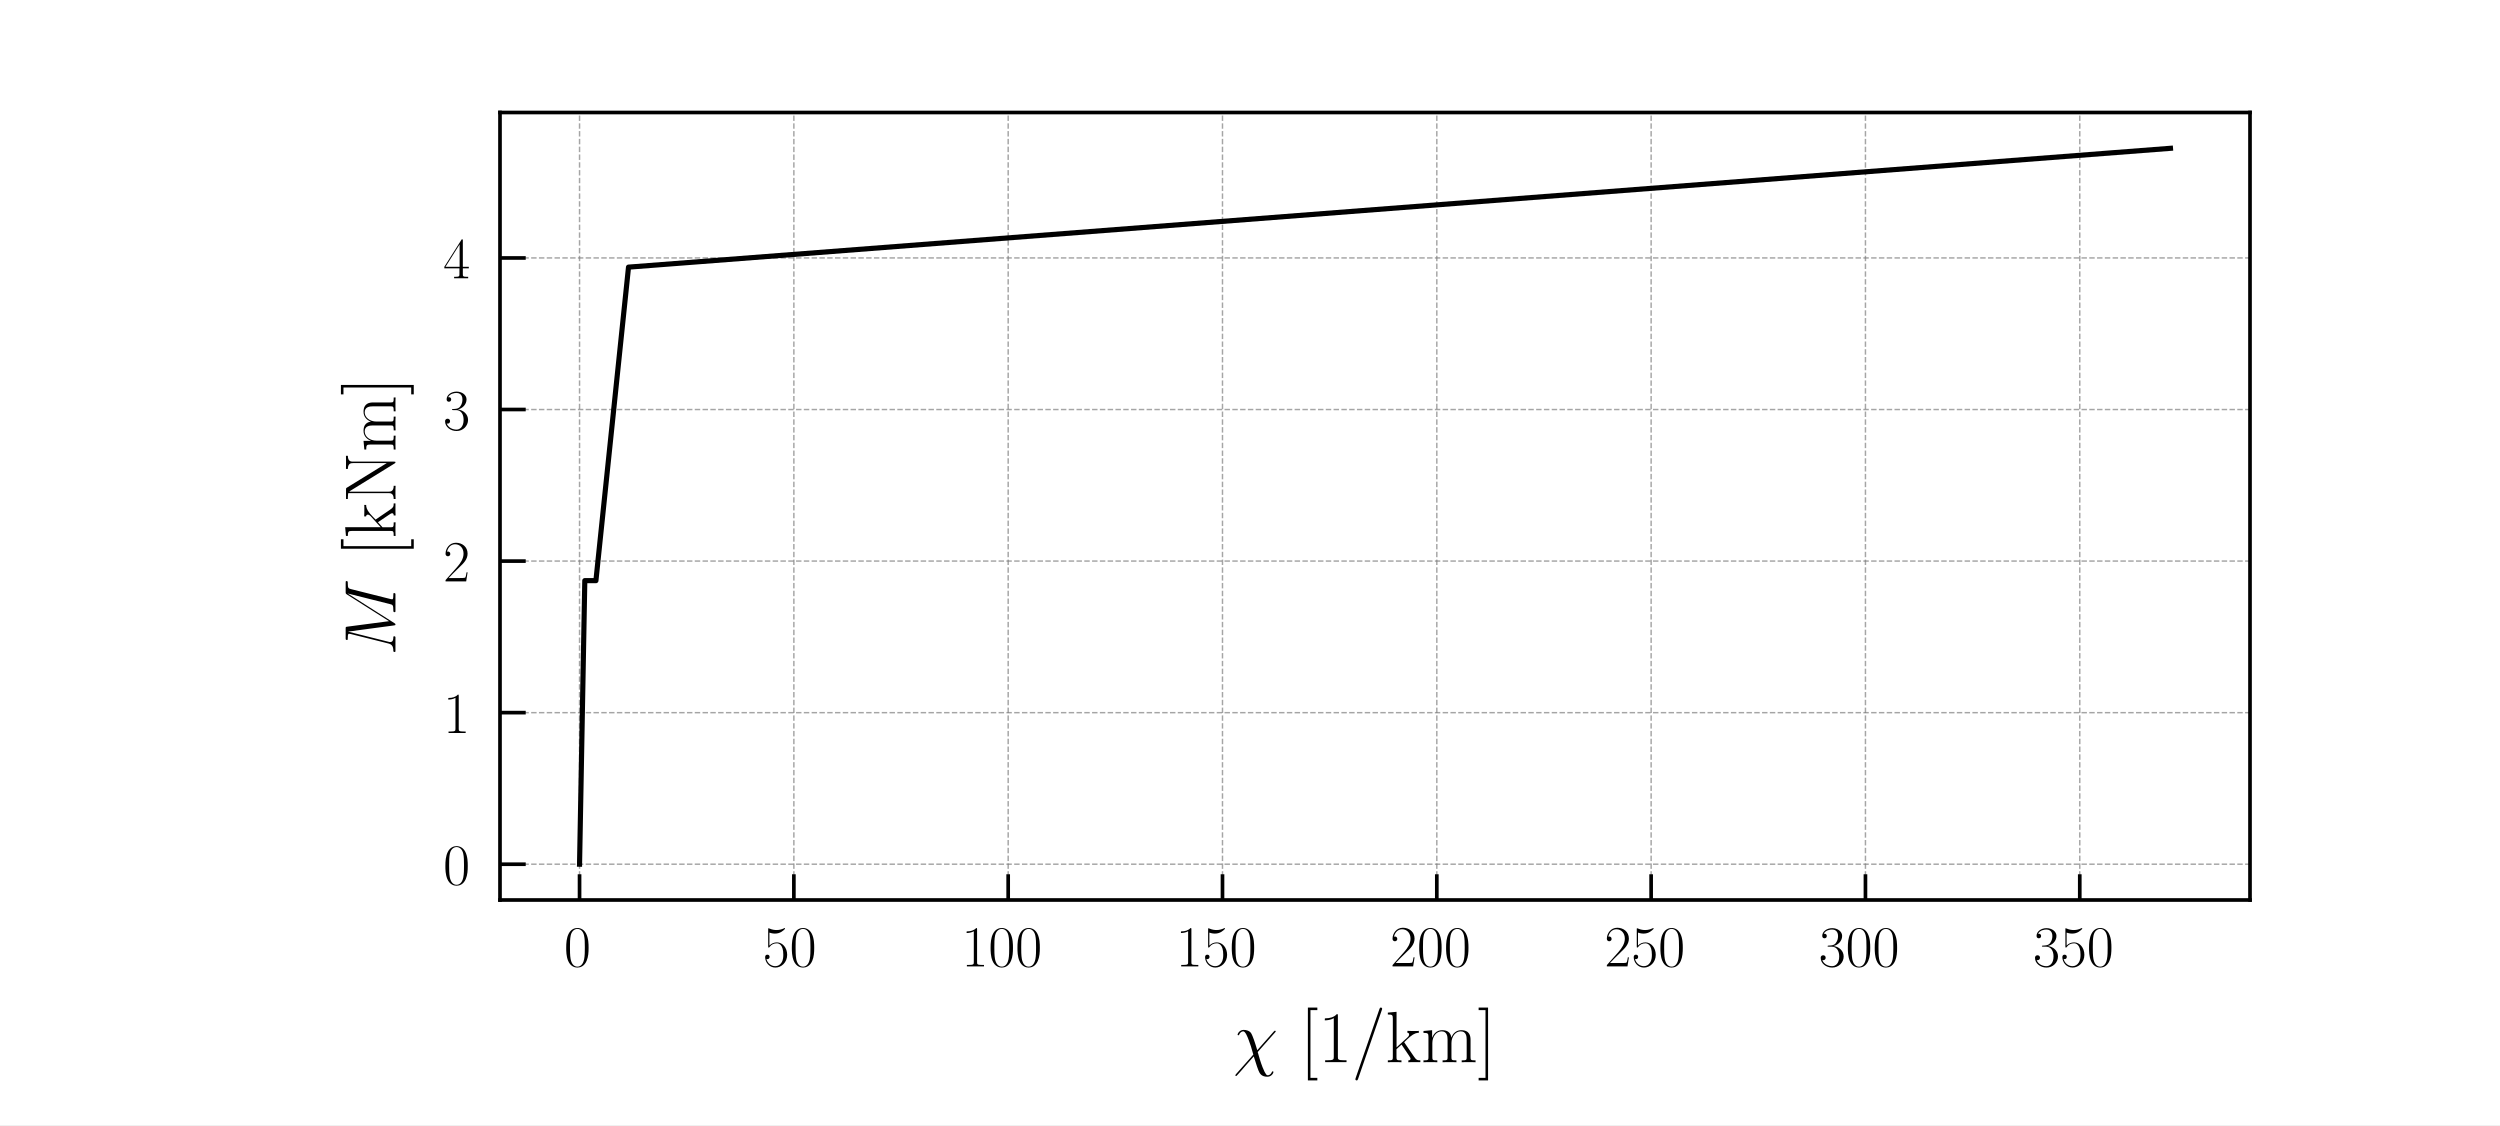
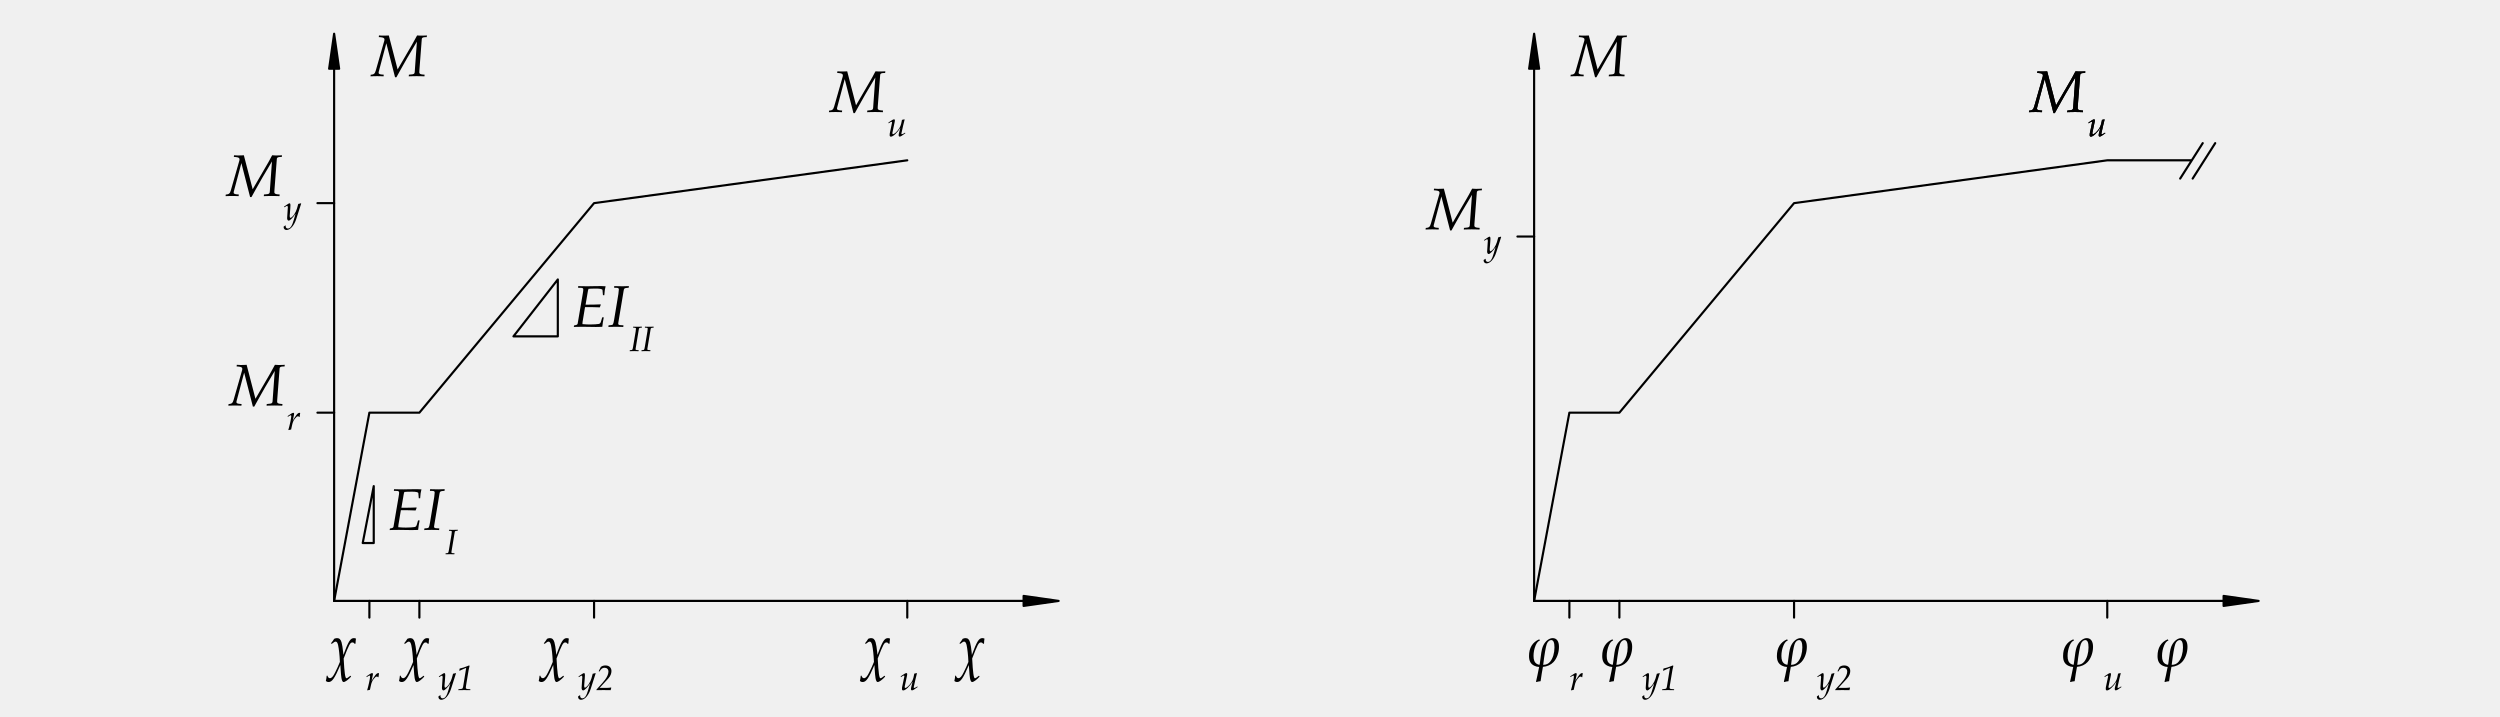
- <svg xmlns="http://www.w3.org/2000/svg" xmlns:xlink="http://www.w3.org/1999/xlink" width="340.157pt" height="153.071pt" viewBox="0 0 340.157 153.071" version="1.1">
-   <defs>
-     <style type="text/css">*{stroke-linejoin: round; stroke-linecap: butt}</style>
+ <svg xmlns="http://www.w3.org/2000/svg" version="1.1" id="svg1" width="566.929" height="162.52" viewBox="0 0 566.929 162.52">
+   <defs id="defs1">
+     <clipPath clipPathUnits="userSpaceOnUse" id="clipPath2">
+       <path d="M -0.004,-0.001 V 121.891 H 425.201 V -0.001 H -0.004" transform="matrix(1,0,0,-1,-63.20454,108.939)" clip-rule="evenodd" id="path2" />
+     </clipPath>
+     <clipPath clipPathUnits="userSpaceOnUse" id="clipPath3">
+       <path d="M -0.004,-0.001 V 121.891 H 425.201 V -0.001 H -0.004" transform="matrix(1,0,0,-1,-163.1266,8.656028)" clip-rule="evenodd" id="path3" />
+     </clipPath>
+     <clipPath clipPathUnits="userSpaceOnUse" id="clipPath4">
+       <path d="M -0.004,-0.001 V 121.891 H 425.201 V -0.001 H -0.004" transform="matrix(1,0,0,-1,-242.6474,82.88187)" clip-rule="evenodd" id="path4" />
+     </clipPath>
+     <clipPath clipPathUnits="userSpaceOnUse" id="clipPath5">
+       <path d="M -0.004,-0.001 V 121.891 H 425.201 V -0.001 H -0.004" transform="matrix(1,0,0,-1,-252.3827,78.748)" clip-rule="evenodd" id="path5" />
+     </clipPath>
+     <clipPath clipPathUnits="userSpaceOnUse" id="clipPath6">
+       <path d="M -0.004,-0.001 V 121.891 H 425.201 V -0.001 H -0.004" transform="matrix(1,0,0,-1,-366.5124,8.656028)" clip-rule="evenodd" id="path6" />
+     </clipPath>
+     <clipPath clipPathUnits="userSpaceOnUse" id="clipPath7">
+       <path d="M -0.004,-0.001 V 121.891 H 425.201 V -0.001 H -0.004" transform="matrix(1,0,0,-1,-141.1694,102.8397)" clip-rule="evenodd" id="path7" />
+     </clipPath>
+     <clipPath clipPathUnits="userSpaceOnUse" id="clipPath8">
+       <path d="M -0.004,-0.001 V 121.891 H 425.201 V -0.001 H -0.004" transform="matrix(1,0,0,-1,-150.9047,98.70586)" clip-rule="evenodd" id="path8" />
+     </clipPath>
+     <clipPath clipPathUnits="userSpaceOnUse" id="clipPath9">
+       <path d="M -0.004,-0.001 V 121.891 H 425.201 V -0.001 H -0.004" transform="matrix(1,0,0,-1,-267.299,108.939)" clip-rule="evenodd" id="path9" />
+     </clipPath>
+     <clipPath clipPathUnits="userSpaceOnUse" id="clipPath10">
+       <path d="M -0.004,-0.001 V 121.891 H 425.201 V -0.001 H -0.004" transform="matrix(1,0,0,-1,-345.2639,102.8397)" clip-rule="evenodd" id="path10" />
+     </clipPath>
+     <clipPath clipPathUnits="userSpaceOnUse" id="clipPath11">
+       <path d="M -0.004,-0.001 V 121.891 H 425.201 V -0.001 H -0.004" transform="matrix(1,0,0,-1,-354.9992,98.70586)" clip-rule="evenodd" id="path11" />
+     </clipPath>
+     <clipPath clipPathUnits="userSpaceOnUse" id="clipPath12">
+       <path d="M -0.004,-0.001 V 121.891 H 425.201 V -0.001 H -0.004" transform="matrix(1,0,0,-1,-65.97496,31.76774)" clip-rule="evenodd" id="path12" />
+     </clipPath>
+     <clipPath clipPathUnits="userSpaceOnUse" id="clipPath13">
+       <path d="M -0.004,-0.001 V 121.891 H 425.201 V -0.001 H -0.004" transform="matrix(1,0,0,-1,-75.73037,27.63388)" clip-rule="evenodd" id="path13" />
+     </clipPath>
+     <clipPath clipPathUnits="userSpaceOnUse" id="clipPath14">
+       <path d="M -0.004,-0.001 V 121.891 H 425.201 V -0.001 H -0.004" transform="matrix(1,0,0,-1,-56.23153,8.656028)" clip-rule="evenodd" id="path14" />
+     </clipPath>
+     <clipPath clipPathUnits="userSpaceOnUse" id="clipPath15">
+       <path d="M -0.004,-0.001 V 121.891 H 425.201 V -0.001 H -0.004" transform="matrix(1,0,0,-1,-62.16719,4.52217)" clip-rule="evenodd" id="path15" />
+     </clipPath>
+     <clipPath clipPathUnits="userSpaceOnUse" id="clipPath16">
+       <path d="M -0.004,-0.001 V 121.891 H 425.201 V -0.001 H -0.004" transform="matrix(1,0,0,-1,-68.68034,8.656028)" clip-rule="evenodd" id="path16" />
+     </clipPath>
+     <clipPath clipPathUnits="userSpaceOnUse" id="clipPath17">
+       <path d="M -0.004,-0.001 V 121.891 H 425.201 V -0.001 H -0.004" transform="matrix(1,0,0,-1,-74.61601,4.52217)" clip-rule="evenodd" id="path17" />
+     </clipPath>
+     <clipPath clipPathUnits="userSpaceOnUse" id="clipPath18">
+       <path d="M -0.004,-0.001 V 121.891 H 425.201 V -0.001 H -0.004" transform="matrix(1,0,0,-1,-92.43646,8.656028)" clip-rule="evenodd" id="path18" />
+     </clipPath>
+     <clipPath clipPathUnits="userSpaceOnUse" id="clipPath19">
+       <path d="M -0.004,-0.001 V 121.891 H 425.201 V -0.001 H -0.004" transform="matrix(1,0,0,-1,-98.37212,4.52217)" clip-rule="evenodd" id="path19" />
+     </clipPath>
+     <clipPath clipPathUnits="userSpaceOnUse" id="clipPath20">
+       <path d="M -0.004,-0.001 V 121.891 H 425.201 V -0.001 H -0.004" transform="matrix(1,0,0,-1,-147.0636,8.656028)" clip-rule="evenodd" id="path20" />
+     </clipPath>
+     <clipPath clipPathUnits="userSpaceOnUse" id="clipPath21">
+       <path d="M -0.004,-0.001 V 121.891 H 425.201 V -0.001 H -0.004" transform="matrix(1,0,0,-1,-152.9993,4.52217)" clip-rule="evenodd" id="path21" />
+     </clipPath>
+     <clipPath clipPathUnits="userSpaceOnUse" id="clipPath22">
+       <path d="M -0.004,-0.001 V 121.891 H 425.201 V -0.001 H -0.004" transform="matrix(1,0,0,-1,-38.55289,88.56062)" clip-rule="evenodd" id="path22" />
+     </clipPath>
+     <clipPath clipPathUnits="userSpaceOnUse" id="clipPath23">
+       <path d="M -0.004,-0.001 V 121.891 H 425.201 V -0.001 H -0.004" transform="matrix(1,0,0,-1,-48.28819,84.42676)" clip-rule="evenodd" id="path23" />
+     </clipPath>
+     <clipPath clipPathUnits="userSpaceOnUse" id="clipPath24">
+       <path d="M -0.004,-0.001 V 121.891 H 425.201 V -0.001 H -0.004" transform="matrix(1,0,0,-1,-39.02533,52.9236)" clip-rule="evenodd" id="path24" />
+     </clipPath>
+     <clipPath clipPathUnits="userSpaceOnUse" id="clipPath25">
+       <path d="M -0.004,-0.001 V 121.891 H 425.201 V -0.001 H -0.004" transform="matrix(1,0,0,-1,-48.76063,48.78974)" clip-rule="evenodd" id="path25" />
+     </clipPath>
+     <clipPath clipPathUnits="userSpaceOnUse" id="clipPath26">
+       <path d="M -0.004,-0.001 V 121.891 H 425.201 V -0.001 H -0.004" transform="matrix(1,0,0,-1,-97.29735,66.31049)" clip-rule="evenodd" id="path26" />
+     </clipPath>
+     <clipPath clipPathUnits="userSpaceOnUse" id="clipPath27">
+       <path d="M -0.004,-0.001 V 121.891 H 425.201 V -0.001 H -0.004" transform="matrix(1,0,0,-1,-107.0528,62.17663)" clip-rule="evenodd" id="path27" />
+     </clipPath>
+     <clipPath clipPathUnits="userSpaceOnUse" id="clipPath28">
+       <path d="M -0.004,-0.001 V 121.891 H 425.201 V -0.001 H -0.004" transform="matrix(1,0,0,-1,-345.2639,102.8397)" clip-rule="evenodd" id="path28" />
+     </clipPath>
+     <clipPath clipPathUnits="userSpaceOnUse" id="clipPath29">
+       <path d="M -0.004,-0.001 V 121.891 H 425.201 V -0.001 H -0.004" transform="matrix(1,0,0,-1,-354.9992,98.70586)" clip-rule="evenodd" id="path29" />
+     </clipPath>
+     <clipPath clipPathUnits="userSpaceOnUse" id="clipPath30">
+       <path d="M -0.004,-0.001 V 121.891 H 425.201 V -0.001 H -0.004" transform="matrix(1,0,0,-1,-259.6174,8.656028)" clip-rule="evenodd" id="path30" />
+     </clipPath>
+     <clipPath clipPathUnits="userSpaceOnUse" id="clipPath31">
+       <path d="M -0.004,-0.001 V 121.891 H 425.201 V -0.001 H -0.004" transform="matrix(1,0,0,-1,-266.905,4.52217)" clip-rule="evenodd" id="path31" />
+     </clipPath>
+     <clipPath clipPathUnits="userSpaceOnUse" id="clipPath32">
+       <path d="M -0.004,-0.001 V 121.891 H 425.201 V -0.001 H -0.004" transform="matrix(1,0,0,-1,-272.0662,8.656028)" clip-rule="evenodd" id="path32" />
+     </clipPath>
+     <clipPath clipPathUnits="userSpaceOnUse" id="clipPath33">
+       <path d="M -0.004,-0.001 V 121.891 H 425.201 V -0.001 H -0.004" transform="matrix(1,0,0,-1,-279.3538,4.52217)" clip-rule="evenodd" id="path33" />
+     </clipPath>
+     <clipPath clipPathUnits="userSpaceOnUse" id="clipPath34">
+       <path d="M -0.004,-0.001 V 121.891 H 425.201 V -0.001 H -0.004" transform="matrix(1,0,0,-1,-301.775,8.656028)" clip-rule="evenodd" id="path34" />
+     </clipPath>
+     <clipPath clipPathUnits="userSpaceOnUse" id="clipPath35">
+       <path d="M -0.004,-0.001 V 121.891 H 425.201 V -0.001 H -0.004" transform="matrix(1,0,0,-1,-309.0627,4.52217)" clip-rule="evenodd" id="path35" />
+     </clipPath>
+     <clipPath clipPathUnits="userSpaceOnUse" id="clipPath36">
+       <path d="M -0.004,-0.001 V 121.891 H 425.201 V -0.001 H -0.004" transform="matrix(1,0,0,-1,-350.4494,8.656028)" clip-rule="evenodd" id="path36" />
+     </clipPath>
+     <clipPath clipPathUnits="userSpaceOnUse" id="clipPath37">
+       <path d="M -0.004,-0.001 V 121.891 H 425.201 V -0.001 H -0.004" transform="matrix(1,0,0,-1,-357.7371,4.52217)" clip-rule="evenodd" id="path37" />
+     </clipPath>
  </defs>
-   <g id="figure_1">
-     <g id="patch_1">
-       <path d="M 0 153.071  L 340.157 153.071  L 340.157 0  L 0 0  z " style="fill: #ffffff" />
-     </g>
-     <g id="axes_1">
-       <g id="patch_2">
-         <path d="M 68.031 122.457  L 306.142 122.457  L 306.142 15.307  L 68.031 15.307  z " style="fill: #ffffff" />
-       </g>
-       <g id="matplotlib.axis_1">
-         <g id="xtick_1">
-           <g id="line2d_1">
-             <path d="M 78.855 122.457  L 78.855 15.307  " clip-path="url(#pf22ff5dfb5)" style="fill: none; stroke-dasharray: 0.74,0.32; stroke-dashoffset: 0; stroke: #808080; stroke-opacity: 0.7; stroke-width: 0.2" />
-           </g>
-           <g id="line2d_2">
-             <defs>
-               <path id="m30382e67a3" d="M 0 0  L 0 -3.5  " style="stroke: #000000; stroke-width: 0.5" />
-             </defs>
-             <g>
-               <use xlink:href="#m30382e67a3" x="78.855" y="122.457" style="stroke: #000000; stroke-width: 0.5" />
-             </g>
-           </g>
-           <g id="text_1">
-             <g transform="translate(76.7376 131.4915) scale(0.08 -0.08)">
-               <defs>
-                 <path id="CMR17-30" d="M 2688 2025  C 2688 2416 2682 3080 2413 3591  C 2176 4039 1798 4198 1466 4198  C 1158 4198 768 4058 525 3597  C 269 3118 243 2524 243 2025  C 243 1661 250 1106 448 619  C 723 -39 1216 -128 1466 -128  C 1760 -128 2208 -7 2470 600  C 2662 1042 2688 1559 2688 2025  z M 1466 -26  C 1056 -26 813 325 723 812  C 653 1188 653 1738 653 2096  C 653 2588 653 2997 736 3387  C 858 3929 1216 4096 1466 4096  C 1728 4096 2067 3923 2189 3400  C 2272 3036 2278 2607 2278 2096  C 2278 1680 2278 1169 2202 792  C 2067 95 1690 -26 1466 -26  z " transform="scale(0.015625)" />
-               </defs>
-               <use xlink:href="#CMR17-30" transform="scale(0.996264)" />
-             </g>
-           </g>
-         </g>
-         <g id="xtick_2">
-           <g id="line2d_3">
-             <path d="M 108.015 122.457  L 108.015 15.307  " clip-path="url(#pf22ff5dfb5)" style="fill: none; stroke-dasharray: 0.74,0.32; stroke-dashoffset: 0; stroke: #808080; stroke-opacity: 0.7; stroke-width: 0.2" />
-           </g>
-           <g id="line2d_4">
-             <g>
-               <use xlink:href="#m30382e67a3" x="108.015" y="122.457" style="stroke: #000000; stroke-width: 0.5" />
-             </g>
-           </g>
-           <g id="text_2">
-             <g transform="translate(103.7811 131.4915) scale(0.08 -0.08)">
-               <defs>
-                 <path id="CMR17-35" d="M 730 3692  C 794 3666 1056 3584 1325 3584  C 1920 3584 2246 3911 2432 4100  C 2432 4157 2432 4192 2394 4192  C 2387 4192 2374 4192 2323 4163  C 2099 4058 1837 3973 1517 3973  C 1325 3973 1037 3999 723 4139  C 653 4171 640 4171 634 4171  C 602 4171 595 4164 595 4037  L 595 2203  C 595 2089 595 2057 659 2057  C 691 2057 704 2070 736 2114  C 941 2401 1222 2522 1542 2522  C 1766 2522 2246 2382 2246 1289  C 2246 1085 2246 715 2054 421  C 1894 159 1645 25 1370 25  C 947 25 518 320 403 814  C 429 807 480 795 506 795  C 589 795 749 840 749 1038  C 749 1210 627 1280 506 1280  C 358 1280 262 1190 262 1011  C 262 454 704 -128 1382 -128  C 2042 -128 2669 440 2669 1264  C 2669 2030 2170 2624 1549 2624  C 1222 2624 947 2503 730 2274  L 730 3692  z " transform="scale(0.015625)" />
-               </defs>
-               <use xlink:href="#CMR17-35" transform="scale(0.996264)" />
-               <use xlink:href="#CMR17-30" transform="translate(45.69048 0) scale(0.996264)" />
-             </g>
-           </g>
-         </g>
-         <g id="xtick_3">
-           <g id="line2d_5">
-             <path d="M 137.176 122.457  L 137.176 15.307  " clip-path="url(#pf22ff5dfb5)" style="fill: none; stroke-dasharray: 0.74,0.32; stroke-dashoffset: 0; stroke: #808080; stroke-opacity: 0.7; stroke-width: 0.2" />
-           </g>
-           <g id="line2d_6">
-             <g>
-               <use xlink:href="#m30382e67a3" x="137.176" y="122.457" style="stroke: #000000; stroke-width: 0.5" />
-             </g>
-           </g>
-           <g id="text_3">
-             <g transform="translate(130.8246 131.4915) scale(0.08 -0.08)">
-               <defs>
-                 <path id="CMR17-31" d="M 1702 4058  C 1702 4192 1696 4192 1606 4192  C 1357 3916 979 3827 621 3827  C 602 3827 570 3827 563 3808  C 557 3795 557 3782 557 3648  C 755 3648 1088 3686 1344 3839  L 1344 461  C 1344 236 1331 160 781 160  L 589 160  L 589 0  C 896 0 1216 0 1523 0  C 1830 0 2150 0 2458 0  L 2458 160  L 2266 160  C 1715 160 1702 230 1702 458  L 1702 4058  z " transform="scale(0.015625)" />
-               </defs>
-               <use xlink:href="#CMR17-31" transform="scale(0.996264)" />
-               <use xlink:href="#CMR17-30" transform="translate(45.69048 0) scale(0.996264)" />
-               <use xlink:href="#CMR17-30" transform="translate(91.38095 0) scale(0.996264)" />
-             </g>
-           </g>
-         </g>
-         <g id="xtick_4">
-           <g id="line2d_7">
-             <path d="M 166.336 122.457  L 166.336 15.307  " clip-path="url(#pf22ff5dfb5)" style="fill: none; stroke-dasharray: 0.74,0.32; stroke-dashoffset: 0; stroke: #808080; stroke-opacity: 0.7; stroke-width: 0.2" />
-           </g>
-           <g id="line2d_8">
-             <g>
-               <use xlink:href="#m30382e67a3" x="166.336" y="122.457" style="stroke: #000000; stroke-width: 0.5" />
-             </g>
-           </g>
-           <g id="text_4">
-             <g transform="translate(159.9851 131.4915) scale(0.08 -0.08)">
-               <use xlink:href="#CMR17-31" transform="scale(0.996264)" />
-               <use xlink:href="#CMR17-35" transform="translate(45.69048 0) scale(0.996264)" />
-               <use xlink:href="#CMR17-30" transform="translate(91.38095 0) scale(0.996264)" />
-             </g>
-           </g>
-         </g>
-         <g id="xtick_5">
-           <g id="line2d_9">
-             <path d="M 195.497 122.457  L 195.497 15.307  " clip-path="url(#pf22ff5dfb5)" style="fill: none; stroke-dasharray: 0.74,0.32; stroke-dashoffset: 0; stroke: #808080; stroke-opacity: 0.7; stroke-width: 0.2" />
-           </g>
-           <g id="line2d_10">
-             <g>
-               <use xlink:href="#m30382e67a3" x="195.497" y="122.457" style="stroke: #000000; stroke-width: 0.5" />
-             </g>
-           </g>
-           <g id="text_5">
-             <g transform="translate(189.1457 131.4915) scale(0.08 -0.08)">
-               <defs>
-                 <path id="CMR17-32" d="M 2669 989  L 2554 989  C 2490 536 2438 459 2413 420  C 2381 369 1920 369 1830 369  L 602 369  C 832 619 1280 1072 1824 1597  C 2214 1967 2669 2402 2669 3035  C 2669 3790 2067 4224 1395 4224  C 691 4224 262 3604 262 3030  C 262 2780 448 2748 525 2748  C 589 2748 781 2787 781 3010  C 781 3207 614 3264 525 3264  C 486 3264 448 3258 422 3245  C 544 3790 915 4058 1306 4058  C 1862 4058 2227 3617 2227 3035  C 2227 2479 1901 2000 1536 1584  L 262 146  L 262 0  L 2515 0  L 2669 989  z " transform="scale(0.015625)" />
-               </defs>
-               <use xlink:href="#CMR17-32" transform="scale(0.996264)" />
-               <use xlink:href="#CMR17-30" transform="translate(45.69048 0) scale(0.996264)" />
-               <use xlink:href="#CMR17-30" transform="translate(91.38095 0) scale(0.996264)" />
-             </g>
-           </g>
-         </g>
-         <g id="xtick_6">
-           <g id="line2d_11">
-             <path d="M 224.658 122.457  L 224.658 15.307  " clip-path="url(#pf22ff5dfb5)" style="fill: none; stroke-dasharray: 0.74,0.32; stroke-dashoffset: 0; stroke: #808080; stroke-opacity: 0.7; stroke-width: 0.2" />
-           </g>
-           <g id="line2d_12">
-             <g>
-               <use xlink:href="#m30382e67a3" x="224.658" y="122.457" style="stroke: #000000; stroke-width: 0.5" />
-             </g>
-           </g>
-           <g id="text_6">
-             <g transform="translate(218.3063 131.4915) scale(0.08 -0.08)">
-               <use xlink:href="#CMR17-32" transform="scale(0.996264)" />
-               <use xlink:href="#CMR17-35" transform="translate(45.69048 0) scale(0.996264)" />
-               <use xlink:href="#CMR17-30" transform="translate(91.38095 0) scale(0.996264)" />
-             </g>
-           </g>
-         </g>
-         <g id="xtick_7">
-           <g id="line2d_13">
-             <path d="M 253.818 122.457  L 253.818 15.307  " clip-path="url(#pf22ff5dfb5)" style="fill: none; stroke-dasharray: 0.74,0.32; stroke-dashoffset: 0; stroke: #808080; stroke-opacity: 0.7; stroke-width: 0.2" />
-           </g>
-           <g id="line2d_14">
-             <g>
-               <use xlink:href="#m30382e67a3" x="253.818" y="122.457" style="stroke: #000000; stroke-width: 0.5" />
-             </g>
-           </g>
-           <g id="text_7">
-             <g transform="translate(247.4668 131.4915) scale(0.08 -0.08)">
-               <defs>
-                 <path id="CMR17-33" d="M 1414 2157  C 1984 2157 2234 1662 2234 1090  C 2234 320 1824 25 1453 25  C 1114 25 563 194 390 693  C 422 680 454 680 486 680  C 640 680 755 782 755 948  C 755 1133 614 1216 486 1216  C 378 1216 211 1165 211 926  C 211 335 787 -128 1466 -128  C 2176 -128 2720 430 2720 1085  C 2720 1707 2208 2157 1600 2227  C 2086 2328 2554 2756 2554 3329  C 2554 3820 2048 4179 1472 4179  C 890 4179 378 3829 378 3329  C 378 3110 544 3072 627 3072  C 762 3072 877 3155 877 3321  C 877 3486 762 3569 627 3569  C 602 3569 570 3569 544 3557  C 730 3959 1235 4032 1459 4032  C 1683 4032 2106 3925 2106 3320  C 2106 3143 2080 2828 1862 2550  C 1670 2304 1453 2304 1242 2284  C 1210 2284 1062 2269 1037 2269  C 992 2263 966 2257 966 2208  C 966 2163 973 2157 1101 2157  L 1414 2157  z " transform="scale(0.015625)" />
-               </defs>
-               <use xlink:href="#CMR17-33" transform="scale(0.996264)" />
-               <use xlink:href="#CMR17-30" transform="translate(45.69048 0) scale(0.996264)" />
-               <use xlink:href="#CMR17-30" transform="translate(91.38095 0) scale(0.996264)" />
-             </g>
-           </g>
-         </g>
-         <g id="xtick_8">
-           <g id="line2d_15">
-             <path d="M 282.979 122.457  L 282.979 15.307  " clip-path="url(#pf22ff5dfb5)" style="fill: none; stroke-dasharray: 0.74,0.32; stroke-dashoffset: 0; stroke: #808080; stroke-opacity: 0.7; stroke-width: 0.2" />
-           </g>
-           <g id="line2d_16">
-             <g>
-               <use xlink:href="#m30382e67a3" x="282.979" y="122.457" style="stroke: #000000; stroke-width: 0.5" />
-             </g>
-           </g>
-           <g id="text_8">
-             <g transform="translate(276.6274 131.4915) scale(0.08 -0.08)">
-               <use xlink:href="#CMR17-33" transform="scale(0.996264)" />
-               <use xlink:href="#CMR17-35" transform="translate(45.69048 0) scale(0.996264)" />
-               <use xlink:href="#CMR17-30" transform="translate(91.38095 0) scale(0.996264)" />
-             </g>
-           </g>
-         </g>
-         <g id="text_9">
-           <g transform="translate(167.7805 144.5132) scale(0.1 -0.1)">
-             <defs>
-               <path id="CMMI12-1f" d="M 2112 1039  C 1939 1566 1978 1515 1818 1959  C 1619 2505 1568 2550 1478 2639  C 1363 2740 1146 2816 922 2816  C 563 2816 390 2486 390 2403  C 390 2365 422 2346 461 2346  C 512 2346 525 2378 531 2403  C 627 2651 826 2689 883 2689  C 1069 2689 1248 2232 1363 1928  C 1517 1540 1594 1273 1766 657  L 256 -1049  C 198 -1119 198 -1144 198 -1151  C 198 -1202 230 -1215 256 -1215  C 282 -1215 301 -1202 320 -1183  C 499 -1004 896 -533 1062 -342  L 1805 499  C 2118 -479 2118 -492 2214 -727  C 2317 -968 2451 -1280 2995 -1280  C 3360 -1280 3526 -955 3526 -866  C 3526 -822 3488 -809 3456 -809  C 3405 -809 3398 -835 3379 -886  C 3309 -1063 3142 -1152 3040 -1152  C 2957 -1152 2854 -1152 2573 -447  C 2406 -21 2259 486 2150 880  L 3667 2594  C 3718 2652 3725 2658 3725 2683  C 3725 2727 3693 2746 3661 2746  C 3642 2746 3622 2746 3558 2677  L 2112 1039  z " transform="scale(0.015625)" />
-               <path id="CMR17-5b" d="M 1504 -1600  L 1504 -1377  L 902 -1377  L 902 4544  L 1504 4544  L 1504 4767  L 678 4767  L 678 -1600  L 1504 -1600  z " transform="scale(0.015625)" />
-               <path id="CMR17-2f" d="M 2605 4545  C 2637 4627 2637 4640 2637 4653  C 2637 4729 2579 4768 2528 4768  C 2451 4768 2426 4717 2400 4640  L 326 -1377  C 294 -1460 294 -1473 294 -1486  C 294 -1562 352 -1600 403 -1600  C 480 -1600 506 -1549 531 -1473  L 2605 4545  z " transform="scale(0.015625)" />
-               <path id="CMR17-6b" d="M 1670 1673  C 1664 1686 1632 1724 1632 1743  C 1632 1756 2086 2171 2144 2222  C 2509 2528 2739 2560 2906 2560  L 2906 2733  C 2867 2733 2854 2733 2848 2720  L 2534 2720  C 2355 2720 2080 2720 1907 2733  L 1907 2566  C 1997 2559 2061 2508 2061 2419  C 2061 2291 1933 2170 1926 2170  L 960 1289  L 960 4396  L 198 4326  L 198 4160  C 576 4160 634 4122 634 3817  L 634 426  C 634 184 608 153 198 153  L 198 -13  C 352 0 634 0 794 0  C 954 0 1235 0 1389 -13  L 1389 153  C 979 153 954 178 954 428  L 954 1130  L 1395 1532  L 2042 574  C 2118 459 2182 369 2182 286  C 2182 172 2067 153 1990 153  L 1990 -13  C 2144 0 2419 0 2579 0  C 2694 0 2931 0 3040 0  L 3040 153  C 2739 153 2669 210 2477 491  L 1670 1673  z " transform="scale(0.015625)" />
-               <path id="CMR17-6d" d="M 4326 1933  C 4326 2252 4269 2790 3507 2790  C 3072 2790 2771 2496 2656 2151  L 2650 2151  C 2573 2676 2195 2790 1837 2790  C 1331 2790 1069 2400 973 2144  L 966 2144  L 966 2790  L 211 2720  L 211 2554  C 589 2554 646 2515 646 2208  L 646 428  C 646 184 621 153 211 153  L 211 -13  C 365 0 646 0 813 0  C 979 0 1267 0 1421 -13  L 1421 153  C 1011 153 986 178 986 428  L 986 1658  C 986 2247 1344 2688 1792 2688  C 2266 2688 2317 2266 2317 1958  L 2317 428  C 2317 184 2291 153 1882 153  L 1882 -13  C 2035 0 2317 0 2483 0  C 2650 0 2938 0 3091 -13  L 3091 153  C 2682 153 2656 178 2656 428  L 2656 1658  C 2656 2247 3014 2688 3462 2688  C 3936 2688 3987 2266 3987 1958  L 3987 428  C 3987 184 3962 153 3552 153  L 3552 -13  C 3706 0 3987 0 4154 0  C 4320 0 4608 0 4762 -13  L 4762 153  C 4352 153 4326 178 4326 428  L 4326 1933  z " transform="scale(0.015625)" />
-               <path id="CMR17-5d" d="M 915 4767  L 90 4767  L 90 4544  L 691 4544  L 691 -1377  L 90 -1377  L 90 -1600  L 915 -1600  L 915 4767  z " transform="scale(0.015625)" />
-             </defs>
-             <use xlink:href="#CMMI12-1f" transform="scale(0.996264)" />
-             <use xlink:href="#CMR17-5b" transform="translate(91.18892 0) scale(0.996264)" />
-             <use xlink:href="#CMR17-31" transform="translate(116.06 0) scale(0.996264)" />
-             <use xlink:href="#CMR17-2f" transform="translate(161.7505 0) scale(0.996264)" />
-             <use xlink:href="#CMR17-6b" transform="translate(207.4409 0) scale(0.996264)" />
-             <use xlink:href="#CMR17-6d" transform="translate(255.7339 0) scale(0.996264)" />
-             <use xlink:href="#CMR17-5d" transform="translate(332.6534 0) scale(0.996264)" />
-           </g>
-         </g>
-       </g>
-       <g id="matplotlib.axis_2">
-         <g id="ytick_1">
-           <g id="line2d_17">
-             <path d="M 68.031 117.586  L 306.142 117.586  " clip-path="url(#pf22ff5dfb5)" style="fill: none; stroke-dasharray: 0.74,0.32; stroke-dashoffset: 0; stroke: #808080; stroke-opacity: 0.7; stroke-width: 0.2" />
-           </g>
-           <g id="line2d_18">
-             <defs>
-               <path id="mb5b3b930b2" d="M 0 0  L 3.5 0  " style="stroke: #000000; stroke-width: 0.5" />
-             </defs>
-             <g>
-               <use xlink:href="#mb5b3b930b2" x="68.031" y="117.586" style="stroke: #000000; stroke-width: 0.5" />
-             </g>
-           </g>
-           <g id="text_10">
-             <g transform="translate(60.29731 120.3537) scale(0.08 -0.08)">
-               <use xlink:href="#CMR17-30" transform="scale(0.996264)" />
-             </g>
-           </g>
-         </g>
-         <g id="ytick_2">
-           <g id="line2d_19">
-             <path d="M 68.031 96.964  L 306.142 96.964  " clip-path="url(#pf22ff5dfb5)" style="fill: none; stroke-dasharray: 0.74,0.32; stroke-dashoffset: 0; stroke: #808080; stroke-opacity: 0.7; stroke-width: 0.2" />
-           </g>
-           <g id="line2d_20">
-             <g>
-               <use xlink:href="#mb5b3b930b2" x="68.031" y="96.964" style="stroke: #000000; stroke-width: 0.5" />
-             </g>
-           </g>
-           <g id="text_11">
-             <g transform="translate(60.29731 99.73106) scale(0.08 -0.08)">
-               <use xlink:href="#CMR17-31" transform="scale(0.996264)" />
-             </g>
-           </g>
-         </g>
-         <g id="ytick_3">
-           <g id="line2d_21">
-             <path d="M 68.031 76.341  L 306.142 76.341  " clip-path="url(#pf22ff5dfb5)" style="fill: none; stroke-dasharray: 0.74,0.32; stroke-dashoffset: 0; stroke: #808080; stroke-opacity: 0.7; stroke-width: 0.2" />
-           </g>
-           <g id="line2d_22">
-             <g>
-               <use xlink:href="#mb5b3b930b2" x="68.031" y="76.341" style="stroke: #000000; stroke-width: 0.5" />
-             </g>
-           </g>
-           <g id="text_12">
-             <g transform="translate(60.29731 79.10847) scale(0.08 -0.08)">
-               <use xlink:href="#CMR17-32" transform="scale(0.996264)" />
-             </g>
-           </g>
-         </g>
-         <g id="ytick_4">
-           <g id="line2d_23">
-             <path d="M 68.031 55.718  L 306.142 55.718  " clip-path="url(#pf22ff5dfb5)" style="fill: none; stroke-dasharray: 0.74,0.32; stroke-dashoffset: 0; stroke: #808080; stroke-opacity: 0.7; stroke-width: 0.2" />
-           </g>
-           <g id="line2d_24">
-             <g>
-               <use xlink:href="#mb5b3b930b2" x="68.031" y="55.718" style="stroke: #000000; stroke-width: 0.5" />
-             </g>
-           </g>
-           <g id="text_13">
-             <g transform="translate(60.29731 58.48587) scale(0.08 -0.08)">
-               <use xlink:href="#CMR17-33" transform="scale(0.996264)" />
-             </g>
-           </g>
-         </g>
-         <g id="ytick_5">
-           <g id="line2d_25">
-             <path d="M 68.031 35.096  L 306.142 35.096  " clip-path="url(#pf22ff5dfb5)" style="fill: none; stroke-dasharray: 0.74,0.32; stroke-dashoffset: 0; stroke: #808080; stroke-opacity: 0.7; stroke-width: 0.2" />
-           </g>
-           <g id="line2d_26">
-             <g>
-               <use xlink:href="#mb5b3b930b2" x="68.031" y="35.096" style="stroke: #000000; stroke-width: 0.5" />
-             </g>
-           </g>
-           <g id="text_14">
-             <g transform="translate(60.29731 37.86328) scale(0.08 -0.08)">
-               <defs>
-                 <path id="CMR17-34" d="M 2150 4122  C 2150 4256 2144 4256 2029 4256  L 128 1254  L 128 1088  L 1779 1088  L 1779 457  C 1779 224 1766 160 1318 160  L 1197 160  L 1197 0  C 1402 0 1747 0 1965 0  C 2182 0 2528 0 2733 0  L 2733 160  L 2611 160  C 2163 160 2150 224 2150 457  L 2150 1088  L 2803 1088  L 2803 1254  L 2150 1254  L 2150 4122  z M 1798 3703  L 1798 1254  L 256 1254  L 1798 3703  z " transform="scale(0.015625)" />
-               </defs>
-               <use xlink:href="#CMR17-34" transform="scale(0.996264)" />
-             </g>
-           </g>
-         </g>
-         <g id="text_15">
-           <g transform="translate(53.80665 89.20156) rotate(-90) scale(0.1 -0.1)">
-             <defs>
-               <path id="CMMI12-4d" d="M 5811 3886  C 5869 4103 5882 4167 6336 4167  C 6458 4167 6515 4167 6515 4288  C 6515 4352 6470 4352 6349 4352  L 5581 4352  C 5421 4352 5414 4346 5344 4243  L 3008 562  L 2528 4211  C 2509 4352 2502 4352 2336 4352  L 1542 4352  C 1421 4352 1363 4352 1363 4231  C 1363 4167 1421 4167 1517 4167  C 1907 4167 1907 4116 1907 4046  C 1907 4034 1907 3995 1882 3899  L 1062 634  C 986 327 838 186 410 186  C 390 186 314 186 314 73  C 314 0 371 0 397 0  C 525 0 851 0 979 0  L 1286 0  C 1376 0 1485 0 1574 0  C 1619 0 1690 0 1690 122  C 1690 180 1626 186 1600 186  C 1389 186 1184 224 1184 454  C 1184 518 1184 524 1210 613  L 2093 4129  L 2099 4129  L 2630 172  C 2650 19 2656 0 2714 0  C 2784 0 2816 51 2848 109  L 5421 4161  L 5427 4161  L 4499 473  C 4442 250 4429 186 3981 186  C 3859 186 3795 186 3795 70  C 3795 0 3853 0 3891 0  C 4000 0 4128 0 4237 0  L 4992 0  C 5101 0 5235 0 5344 0  C 5395 0 5466 0 5466 122  C 5466 186 5408 186 5312 186  C 4922 186 4922 234 4922 294  C 4922 301 4922 345 4934 396  L 5811 3886  z " transform="scale(0.015625)" />
-               <path id="CMR17-4e" d="M 1312 4250  C 1267 4320 1261 4320 1139 4320  L 326 4320  L 326 4160  L 448 4160  C 704 4160 819 4129 838 4122  L 838 610  C 838 451 838 153 326 153  L 326 -13  C 474 0 742 0 902 0  C 1062 0 1331 0 1478 -13  L 1478 153  C 966 153 966 451 966 610  L 966 4033  C 1011 3995 1011 3982 1056 3919  L 3430 76  C 3475 0 3494 0 3526 0  C 3590 0 3590 19 3590 139  L 3590 3705  C 3590 3863 3590 4160 4102 4160  L 4102 4326  C 3955 4320 3686 4320 3526 4320  C 3366 4320 3098 4320 2950 4326  L 2950 4160  C 3462 4160 3462 3862 3462 3703  L 3462 763  L 1312 4250  z " transform="scale(0.015625)" />
-             </defs>
-             <use xlink:href="#CMMI12-4d" transform="scale(0.996264)" />
-             <use xlink:href="#CMR17-5b" transform="translate(134.856 0) scale(0.996264)" />
-             <use xlink:href="#CMR17-6b" transform="translate(159.7271 0) scale(0.996264)" />
-             <use xlink:href="#CMR17-4e" transform="translate(208.02 0) scale(0.996264)" />
-             <use xlink:href="#CMR17-6d" transform="translate(277.0924 0) scale(0.996264)" />
-             <use xlink:href="#CMR17-5d" transform="translate(354.012 0) scale(0.996264)" />
-           </g>
-         </g>
-       </g>
-       <g id="line2d_27">
-         <path d="M 78.855 117.586  L 79.569 79.004  L 81.082 79.004  L 85.518 36.347  L 295.319 20.178  " clip-path="url(#pf22ff5dfb5)" style="fill: none; stroke: #000000; stroke-width: 0.7; stroke-linecap: square" />
-       </g>
-       <g id="patch_3">
-         <path d="M 68.031 122.457  L 68.031 15.307  " style="fill: none; stroke: #000000; stroke-width: 0.5; stroke-linejoin: miter; stroke-linecap: square" />
-       </g>
-       <g id="patch_4">
-         <path d="M 306.142 122.457  L 306.142 15.307  " style="fill: none; stroke: #000000; stroke-width: 0.5; stroke-linejoin: miter; stroke-linecap: square" />
-       </g>
-       <g id="patch_5">
-         <path d="M 68.031 122.457  L 306.142 122.457  " style="fill: none; stroke: #000000; stroke-width: 0.5; stroke-linejoin: miter; stroke-linecap: square" />
-       </g>
-       <g id="patch_6">
-         <path d="M 68.031 15.307  L 306.142 15.307  " style="fill: none; stroke: #000000; stroke-width: 0.5; stroke-linejoin: miter; stroke-linecap: square" />
-       </g>
-     </g>
+   <g id="g1">
+     <path id="path1" d="m 260.921,81.662 h -2.835 m 116.55,15.882 -3.833,-6.024 m 5.957,6.024 -3.833,-6.024 m -14.528,3.105 h 14.38 m -14.38,0 h 14.38 m -14.38,0 h 14.38 M 56.827,19.688 l 5.997,32.016 h 8.504 l 29.709,35.637 53.269,7.284 m -92.615,-65.091 1.875,9.678 v -9.678 h -1.875 m 1.134,-9.847 v -2.835 m 8.504,2.835 v -2.835 m 29.709,2.835 v -2.835 m 53.269,2.835 V 16.853 M 56.827,87.341 h -2.835 m 2.835,-35.637 h -2.835 m 33.336,12.979 7.544,9.678 v -9.678 h -7.544 m 173.593,-44.996 5.997,32.016 h 8.504 l 29.709,35.637 53.269,7.284 M 266.918,19.688 v -2.835 m 8.504,2.835 v -2.835 m 29.709,2.835 v -2.835 m 53.269,2.835 v -2.835" style="fill:none;stroke:#000000;stroke-width:0.368;stroke-linecap:round;stroke-linejoin:round;stroke-miterlimit:10;stroke-dasharray:none;stroke-opacity:1" transform="matrix(1.333333,0,0,-1.333333,0,162.52)" />
+     <text id="text1" xml:space="preserve" transform="matrix(1.333333,0,0,1.333333,84.27272,17.26797)" clip-path="url(#clipPath2)">
+       <tspan style="font-style:italic;font-variant:normal;font-weight:normal;font-stretch:normal;font-size:10.007px;font-family:'Palatino Linotype';writing-mode:lr-tb;fill:#000000;fill-opacity:1;fill-rule:nonzero;stroke:none" x="0" y="0" id="tspan1">M</tspan>
+     </text>
+     <text id="text2" xml:space="preserve" transform="matrix(1.333333,0,0,1.333333,217.5021,150.9786)" clip-path="url(#clipPath3)">
+       <tspan style="font-style:italic;font-variant:normal;font-weight:normal;font-stretch:normal;font-size:10.007px;font-family:'Palatino Linotype';writing-mode:lr-tb;fill:#000000;fill-opacity:1;fill-rule:nonzero;stroke:none" x="0" y="0" id="tspan2">χ</tspan>
+     </text>
+     <text id="text3" xml:space="preserve" transform="matrix(1.333333,0,0,1.333333,323.5298,52.01084)" clip-path="url(#clipPath4)">
+       <tspan style="font-style:italic;font-variant:normal;font-weight:normal;font-stretch:normal;font-size:10.007px;font-family:'Palatino Linotype';writing-mode:lr-tb;fill:#000000;fill-opacity:1;fill-rule:nonzero;stroke:none" x="0" y="0" id="tspan3">M</tspan>
+     </text>
+     <text id="text4" xml:space="preserve" transform="matrix(1.333333,0,0,1.333333,336.5102,57.52267)" clip-path="url(#clipPath5)">
+       <tspan style="font-style:italic;font-variant:normal;font-weight:normal;font-stretch:normal;font-size:6.004px;font-family:'Palatino Linotype';writing-mode:lr-tb;fill:#000000;fill-opacity:1;fill-rule:nonzero;stroke:none" x="0" y="0" id="tspan4">y</tspan>
+     </text>
+     <text id="text5" xml:space="preserve" transform="matrix(1.333333,0,0,1.333333,488.6832,150.9786)" clip-path="url(#clipPath6)">
+       <tspan style="font-style:italic;font-variant:normal;font-weight:normal;font-stretch:normal;font-size:10.007px;font-family:'Palatino Linotype';writing-mode:lr-tb;fill:#000000;fill-opacity:1;fill-rule:nonzero;stroke:none" x="0" y="0" id="tspan5">φ</tspan>
+     </text>
+     <text id="text6" xml:space="preserve" transform="matrix(1.333333,0,0,1.333333,188.2259,25.40037)" clip-path="url(#clipPath7)">
+       <tspan style="font-style:italic;font-variant:normal;font-weight:normal;font-stretch:normal;font-size:10.007px;font-family:'Palatino Linotype';writing-mode:lr-tb;fill:#000000;fill-opacity:1;fill-rule:nonzero;stroke:none" x="0" y="0" id="tspan6">M</tspan>
+     </text>
+     <text id="text7" xml:space="preserve" transform="matrix(1.333333,0,0,1.333333,201.2063,30.91219)" clip-path="url(#clipPath8)">
+       <tspan style="font-style:italic;font-variant:normal;font-weight:normal;font-stretch:normal;font-size:6.004px;font-family:'Palatino Linotype';writing-mode:lr-tb;fill:#000000;fill-opacity:1;fill-rule:nonzero;stroke:none" x="0" y="0" id="tspan7">u</tspan>
+     </text>
+     <text id="text8" xml:space="preserve" transform="matrix(1.333333,0,0,1.333333,356.3987,17.26797)" clip-path="url(#clipPath9)">
+       <tspan style="font-style:italic;font-variant:normal;font-weight:normal;font-stretch:normal;font-size:10.007px;font-family:'Palatino Linotype';writing-mode:lr-tb;fill:#000000;fill-opacity:1;fill-rule:nonzero;stroke:none" x="0" y="0" id="tspan8">M</tspan>
+     </text>
+     <text id="text9" xml:space="preserve" transform="matrix(1.333333,0,0,1.333333,460.3519,25.40037)" clip-path="url(#clipPath10)">
+       <tspan style="font-style:italic;font-variant:normal;font-weight:normal;font-stretch:normal;font-size:10.007px;font-family:'Palatino Linotype';writing-mode:lr-tb;fill:#000000;fill-opacity:1;fill-rule:nonzero;stroke:none" x="0" y="0" id="tspan9">M</tspan>
+     </text>
+     <text id="text10" xml:space="preserve" transform="matrix(1.333333,0,0,1.333333,473.3323,30.91219)" clip-path="url(#clipPath11)">
+       <tspan style="font-style:italic;font-variant:normal;font-weight:normal;font-stretch:normal;font-size:6.004px;font-family:'Palatino Linotype';writing-mode:lr-tb;fill:#000000;fill-opacity:1;fill-rule:nonzero;stroke:none" x="0" y="0" id="tspan10">u</tspan>
+     </text>
+     <text id="text11" xml:space="preserve" transform="matrix(1.333333,0,0,1.333333,87.96661,120.163)" clip-path="url(#clipPath12)">
+       <tspan style="font-style:italic;font-variant:normal;font-weight:normal;font-stretch:normal;font-size:10.007px;font-family:'Palatino Linotype';writing-mode:lr-tb;fill:#000000;fill-opacity:1;fill-rule:nonzero;stroke:none" x="0 6.114" y="0" id="tspan11">EI</tspan>
+     </text>
+     <text id="text12" xml:space="preserve" transform="matrix(1.333333,0,0,1.333333,100.9738,125.6748)" clip-path="url(#clipPath13)">
+       <tspan style="font-style:italic;font-variant:normal;font-weight:normal;font-stretch:normal;font-size:6.004px;font-family:'Palatino Linotype';writing-mode:lr-tb;fill:#000000;fill-opacity:1;fill-rule:nonzero;stroke:none" x="0" y="0" id="tspan12">I</tspan>
+     </text>
+     <text id="text13" xml:space="preserve" transform="matrix(1.333333,0,0,1.333333,74.97537,150.9786)" clip-path="url(#clipPath14)">
+       <tspan style="font-style:italic;font-variant:normal;font-weight:normal;font-stretch:normal;font-size:10.007px;font-family:'Palatino Linotype';writing-mode:lr-tb;fill:#000000;fill-opacity:1;fill-rule:nonzero;stroke:none" x="0" y="0" id="tspan13">χ</tspan>
+     </text>
+     <text id="text14" xml:space="preserve" transform="matrix(1.333333,0,0,1.333333,82.88959,156.4904)" clip-path="url(#clipPath15)">
+       <tspan style="font-style:italic;font-variant:normal;font-weight:normal;font-stretch:normal;font-size:6.004px;font-family:'Palatino Linotype';writing-mode:lr-tb;fill:#000000;fill-opacity:1;fill-rule:nonzero;stroke:none" x="0" y="0" id="tspan14">r</tspan>
+     </text>
+     <text id="text15" xml:space="preserve" transform="matrix(1.333333,0,0,1.333333,91.57379,150.9786)" clip-path="url(#clipPath16)">
+       <tspan style="font-style:italic;font-variant:normal;font-weight:normal;font-stretch:normal;font-size:10.007px;font-family:'Palatino Linotype';writing-mode:lr-tb;fill:#000000;fill-opacity:1;fill-rule:nonzero;stroke:none" x="0" y="0" id="tspan15">χ</tspan>
+     </text>
+     <text id="text16" xml:space="preserve" transform="matrix(1.333333,0,0,1.333333,99.48801,156.4904)" clip-path="url(#clipPath17)">
+       <tspan style="font-style:italic;font-variant:normal;font-weight:normal;font-stretch:normal;font-size:6.004px;font-family:'Palatino Linotype';writing-mode:lr-tb;fill:#000000;fill-opacity:1;fill-rule:nonzero;stroke:none" x="0 3.002" y="0" id="tspan16">y1</tspan>
+     </text>
+     <text id="text17" xml:space="preserve" transform="matrix(1.333333,0,0,1.333333,123.2486,150.9786)" clip-path="url(#clipPath18)">
+       <tspan style="font-style:italic;font-variant:normal;font-weight:normal;font-stretch:normal;font-size:10.007px;font-family:'Palatino Linotype';writing-mode:lr-tb;fill:#000000;fill-opacity:1;fill-rule:nonzero;stroke:none" x="0" y="0" id="tspan17">χ</tspan>
+     </text>
+     <text id="text18" xml:space="preserve" transform="matrix(1.333333,0,0,1.333333,131.1628,156.4904)" clip-path="url(#clipPath19)">
+       <tspan style="font-style:italic;font-variant:normal;font-weight:normal;font-stretch:normal;font-size:6.004px;font-family:'Palatino Linotype';writing-mode:lr-tb;fill:#000000;fill-opacity:1;fill-rule:nonzero;stroke:none" x="0 3.002" y="0" id="tspan18">y2</tspan>
+     </text>
+     <text id="text19" xml:space="preserve" transform="matrix(1.333333,0,0,1.333333,196.0848,150.9786)" clip-path="url(#clipPath20)">
+       <tspan style="font-style:italic;font-variant:normal;font-weight:normal;font-stretch:normal;font-size:10.007px;font-family:'Palatino Linotype';writing-mode:lr-tb;fill:#000000;fill-opacity:1;fill-rule:nonzero;stroke:none" x="0" y="0" id="tspan19">χ</tspan>
+     </text>
+     <text id="text20" xml:space="preserve" transform="matrix(1.333333,0,0,1.333333,203.999,156.4904)" clip-path="url(#clipPath21)">
+       <tspan style="font-style:italic;font-variant:normal;font-weight:normal;font-stretch:normal;font-size:6.004px;font-family:'Palatino Linotype';writing-mode:lr-tb;fill:#000000;fill-opacity:1;fill-rule:nonzero;stroke:none" x="0" y="0" id="tspan20">u</tspan>
+     </text>
+     <text id="text21" xml:space="preserve" transform="matrix(1.333333,0,0,1.333333,51.40385,44.43917)" clip-path="url(#clipPath22)">
+       <tspan style="font-style:italic;font-variant:normal;font-weight:normal;font-stretch:normal;font-size:10.007px;font-family:'Palatino Linotype';writing-mode:lr-tb;fill:#000000;fill-opacity:1;fill-rule:nonzero;stroke:none" x="0" y="0" id="tspan21">M</tspan>
+     </text>
+     <text id="text22" xml:space="preserve" transform="matrix(1.333333,0,0,1.333333,64.38425,49.95099)" clip-path="url(#clipPath23)">
+       <tspan style="font-style:italic;font-variant:normal;font-weight:normal;font-stretch:normal;font-size:6.004px;font-family:'Palatino Linotype';writing-mode:lr-tb;fill:#000000;fill-opacity:1;fill-rule:nonzero;stroke:none" x="0" y="0" id="tspan22">y</tspan>
+     </text>
+     <text id="text23" xml:space="preserve" transform="matrix(1.333333,0,0,1.333333,52.03377,91.9552)" clip-path="url(#clipPath24)">
+       <tspan style="font-style:italic;font-variant:normal;font-weight:normal;font-stretch:normal;font-size:10.007px;font-family:'Palatino Linotype';writing-mode:lr-tb;fill:#000000;fill-opacity:1;fill-rule:nonzero;stroke:none" x="0" y="0" id="tspan23">M</tspan>
+     </text>
+     <text id="text24" xml:space="preserve" transform="matrix(1.333333,0,0,1.333333,65.01417,97.46701)" clip-path="url(#clipPath25)">
+       <tspan style="font-style:italic;font-variant:normal;font-weight:normal;font-stretch:normal;font-size:6.004px;font-family:'Palatino Linotype';writing-mode:lr-tb;fill:#000000;fill-opacity:1;fill-rule:nonzero;stroke:none" x="0" y="0" id="tspan24">r</tspan>
+     </text>
+     <text id="text25" xml:space="preserve" transform="matrix(1.333333,0,0,1.333333,129.7298,74.10601)" clip-path="url(#clipPath26)">
+       <tspan style="font-style:italic;font-variant:normal;font-weight:normal;font-stretch:normal;font-size:10.007px;font-family:'Palatino Linotype';writing-mode:lr-tb;fill:#000000;fill-opacity:1;fill-rule:nonzero;stroke:none" x="0 6.114" y="0" id="tspan25">EI</tspan>
+     </text>
+     <text id="text26" xml:space="preserve" transform="matrix(1.333333,0,0,1.333333,142.737,79.61783)" clip-path="url(#clipPath27)">
+       <tspan style="font-style:italic;font-variant:normal;font-weight:normal;font-stretch:normal;font-size:6.004px;font-family:'Palatino Linotype';writing-mode:lr-tb;fill:#000000;fill-opacity:1;fill-rule:nonzero;stroke:none" x="0 1.999" y="0" id="tspan26">II</tspan>
+     </text>
+     <text id="text27" xml:space="preserve" transform="matrix(1.333333,0,0,1.333333,460.3519,25.40037)" clip-path="url(#clipPath28)">
+       <tspan style="font-style:italic;font-variant:normal;font-weight:normal;font-stretch:normal;font-size:10.007px;font-family:'Palatino Linotype';writing-mode:lr-tb;fill:#000000;fill-opacity:1;fill-rule:nonzero;stroke:none" x="0" y="0" id="tspan27">M</tspan>
+     </text>
+     <text id="text28" xml:space="preserve" transform="matrix(1.333333,0,0,1.333333,473.3323,30.91219)" clip-path="url(#clipPath29)">
+       <tspan style="font-style:italic;font-variant:normal;font-weight:normal;font-stretch:normal;font-size:6.004px;font-family:'Palatino Linotype';writing-mode:lr-tb;fill:#000000;fill-opacity:1;fill-rule:nonzero;stroke:none" x="0" y="0" id="tspan28">u</tspan>
+     </text>
+     <text id="text29" xml:space="preserve" transform="matrix(1.333333,0,0,1.333333,346.1565,150.9786)" clip-path="url(#clipPath30)">
+       <tspan style="font-style:italic;font-variant:normal;font-weight:normal;font-stretch:normal;font-size:10.007px;font-family:'Palatino Linotype';writing-mode:lr-tb;fill:#000000;fill-opacity:1;fill-rule:nonzero;stroke:none" x="0" y="0" id="tspan29">φ</tspan>
+     </text>
+     <text id="text30" xml:space="preserve" transform="matrix(1.333333,0,0,1.333333,355.8734,156.4904)" clip-path="url(#clipPath31)">
+       <tspan style="font-style:italic;font-variant:normal;font-weight:normal;font-stretch:normal;font-size:6.004px;font-family:'Palatino Linotype';writing-mode:lr-tb;fill:#000000;fill-opacity:1;fill-rule:nonzero;stroke:none" x="0" y="0" id="tspan30">r</tspan>
+     </text>
+     <text id="text31" xml:space="preserve" transform="matrix(1.333333,0,0,1.333333,362.7549,150.9786)" clip-path="url(#clipPath32)">
+       <tspan style="font-style:italic;font-variant:normal;font-weight:normal;font-stretch:normal;font-size:10.007px;font-family:'Palatino Linotype';writing-mode:lr-tb;fill:#000000;fill-opacity:1;fill-rule:nonzero;stroke:none" x="0" y="0" id="tspan31">φ</tspan>
+     </text>
+     <text id="text32" xml:space="preserve" transform="matrix(1.333333,0,0,1.333333,372.4718,156.4904)" clip-path="url(#clipPath33)">
+       <tspan style="font-style:italic;font-variant:normal;font-weight:normal;font-stretch:normal;font-size:6.004px;font-family:'Palatino Linotype';writing-mode:lr-tb;fill:#000000;fill-opacity:1;fill-rule:nonzero;stroke:none" x="0 3.002" y="0" id="tspan32">y1</tspan>
+     </text>
+     <text id="text33" xml:space="preserve" transform="matrix(1.333333,0,0,1.333333,402.3667,150.9786)" clip-path="url(#clipPath34)">
+       <tspan style="font-style:italic;font-variant:normal;font-weight:normal;font-stretch:normal;font-size:10.007px;font-family:'Palatino Linotype';writing-mode:lr-tb;fill:#000000;fill-opacity:1;fill-rule:nonzero;stroke:none" x="0" y="0" id="tspan33">φ</tspan>
+     </text>
+     <text id="text34" xml:space="preserve" transform="matrix(1.333333,0,0,1.333333,412.0836,156.4904)" clip-path="url(#clipPath35)">
+       <tspan style="font-style:italic;font-variant:normal;font-weight:normal;font-stretch:normal;font-size:6.004px;font-family:'Palatino Linotype';writing-mode:lr-tb;fill:#000000;fill-opacity:1;fill-rule:nonzero;stroke:none" x="0 3.002" y="0" id="tspan34">y2</tspan>
+     </text>
+     <text id="text35" xml:space="preserve" transform="matrix(1.333333,0,0,1.333333,467.2659,150.9786)" clip-path="url(#clipPath36)">
+       <tspan style="font-style:italic;font-variant:normal;font-weight:normal;font-stretch:normal;font-size:10.007px;font-family:'Palatino Linotype';writing-mode:lr-tb;fill:#000000;fill-opacity:1;fill-rule:nonzero;stroke:none" x="0" y="0" id="tspan35">φ</tspan>
+     </text>
+     <text id="text36" xml:space="preserve" transform="matrix(1.333333,0,0,1.333333,476.9828,156.4904)" clip-path="url(#clipPath37)">
+       <tspan style="font-style:italic;font-variant:normal;font-weight:normal;font-stretch:normal;font-size:6.004px;font-family:'Palatino Linotype';writing-mode:lr-tb;fill:#000000;fill-opacity:1;fill-rule:nonzero;stroke:none" x="0" y="0" id="tspan36">u</tspan>
+     </text>
+     <path id="path38" d="m 56.827,19.688 h 123.22 m -5.953,0 h -0.425 m 6.378,0 v 0 l -5.953,0.85 v -1.701 l 5.953,0.85" style="fill:none;stroke:#000000;stroke-width:0.368;stroke-linecap:round;stroke-linejoin:round;stroke-miterlimit:10;stroke-dasharray:none;stroke-opacity:1" transform="matrix(1.333333,0,0,-1.333333,0,162.52)" />
+     <path id="path39" d="m 174.094,18.837 5.953,0.85 -5.953,0.85 z" style="fill:#000000;fill-opacity:1;fill-rule:nonzero;stroke:none" transform="matrix(1.333333,0,0,-1.333333,0,162.52)" />
+     <path id="path40" d="m 56.827,19.688 v 96.465 m 0,-5.953 v -0.425 m 0,6.378 v 0 l -0.85,-5.953 h 1.701 l -0.85,5.953" style="fill:none;stroke:#000000;stroke-width:0.368;stroke-linecap:round;stroke-linejoin:round;stroke-miterlimit:10;stroke-dasharray:none;stroke-opacity:1" transform="matrix(1.333333,0,0,-1.333333,0,162.52)" />
+     <path id="path41" d="m 57.677,110.2 -0.85,5.953 -0.85,-5.953 z" style="fill:#000000;fill-opacity:1;fill-rule:nonzero;stroke:none" transform="matrix(1.333333,0,0,-1.333333,0,162.52)" />
+     <path id="path42" d="m 260.921,19.688 h 123.22 m -5.953,0 h -0.425 m 6.378,0 v 0 l -5.953,0.85 v -1.701 l 5.953,0.85" style="fill:none;stroke:#000000;stroke-width:0.368;stroke-linecap:round;stroke-linejoin:round;stroke-miterlimit:10;stroke-dasharray:none;stroke-opacity:1" transform="matrix(1.333333,0,0,-1.333333,0,162.52)" />
+     <path id="path43" d="m 378.188,18.837 5.953,0.85 -5.953,0.85 z" style="fill:#000000;fill-opacity:1;fill-rule:nonzero;stroke:none" transform="matrix(1.333333,0,0,-1.333333,0,162.52)" />
+     <path id="path44" d="m 260.921,19.688 v 96.465 m 0,-5.953 v -0.425 m 0,6.378 v 0 l -0.85,-5.953 h 1.701 l -0.85,5.953" style="fill:none;stroke:#000000;stroke-width:0.368;stroke-linecap:round;stroke-linejoin:round;stroke-miterlimit:10;stroke-dasharray:none;stroke-opacity:1" transform="matrix(1.333333,0,0,-1.333333,0,162.52)" />
+     <path id="path45" d="m 261.772,110.2 -0.85,5.953 -0.85,-5.953 z" style="fill:#000000;fill-opacity:1;fill-rule:nonzero;stroke:none" transform="matrix(1.333333,0,0,-1.333333,0,162.52)" />
  </g>
-   <defs>
-     <clipPath id="pf22ff5dfb5">
-       <rect x="68.031" y="15.307" width="238.11" height="107.15" />
-     </clipPath>
-   </defs>
</svg>
